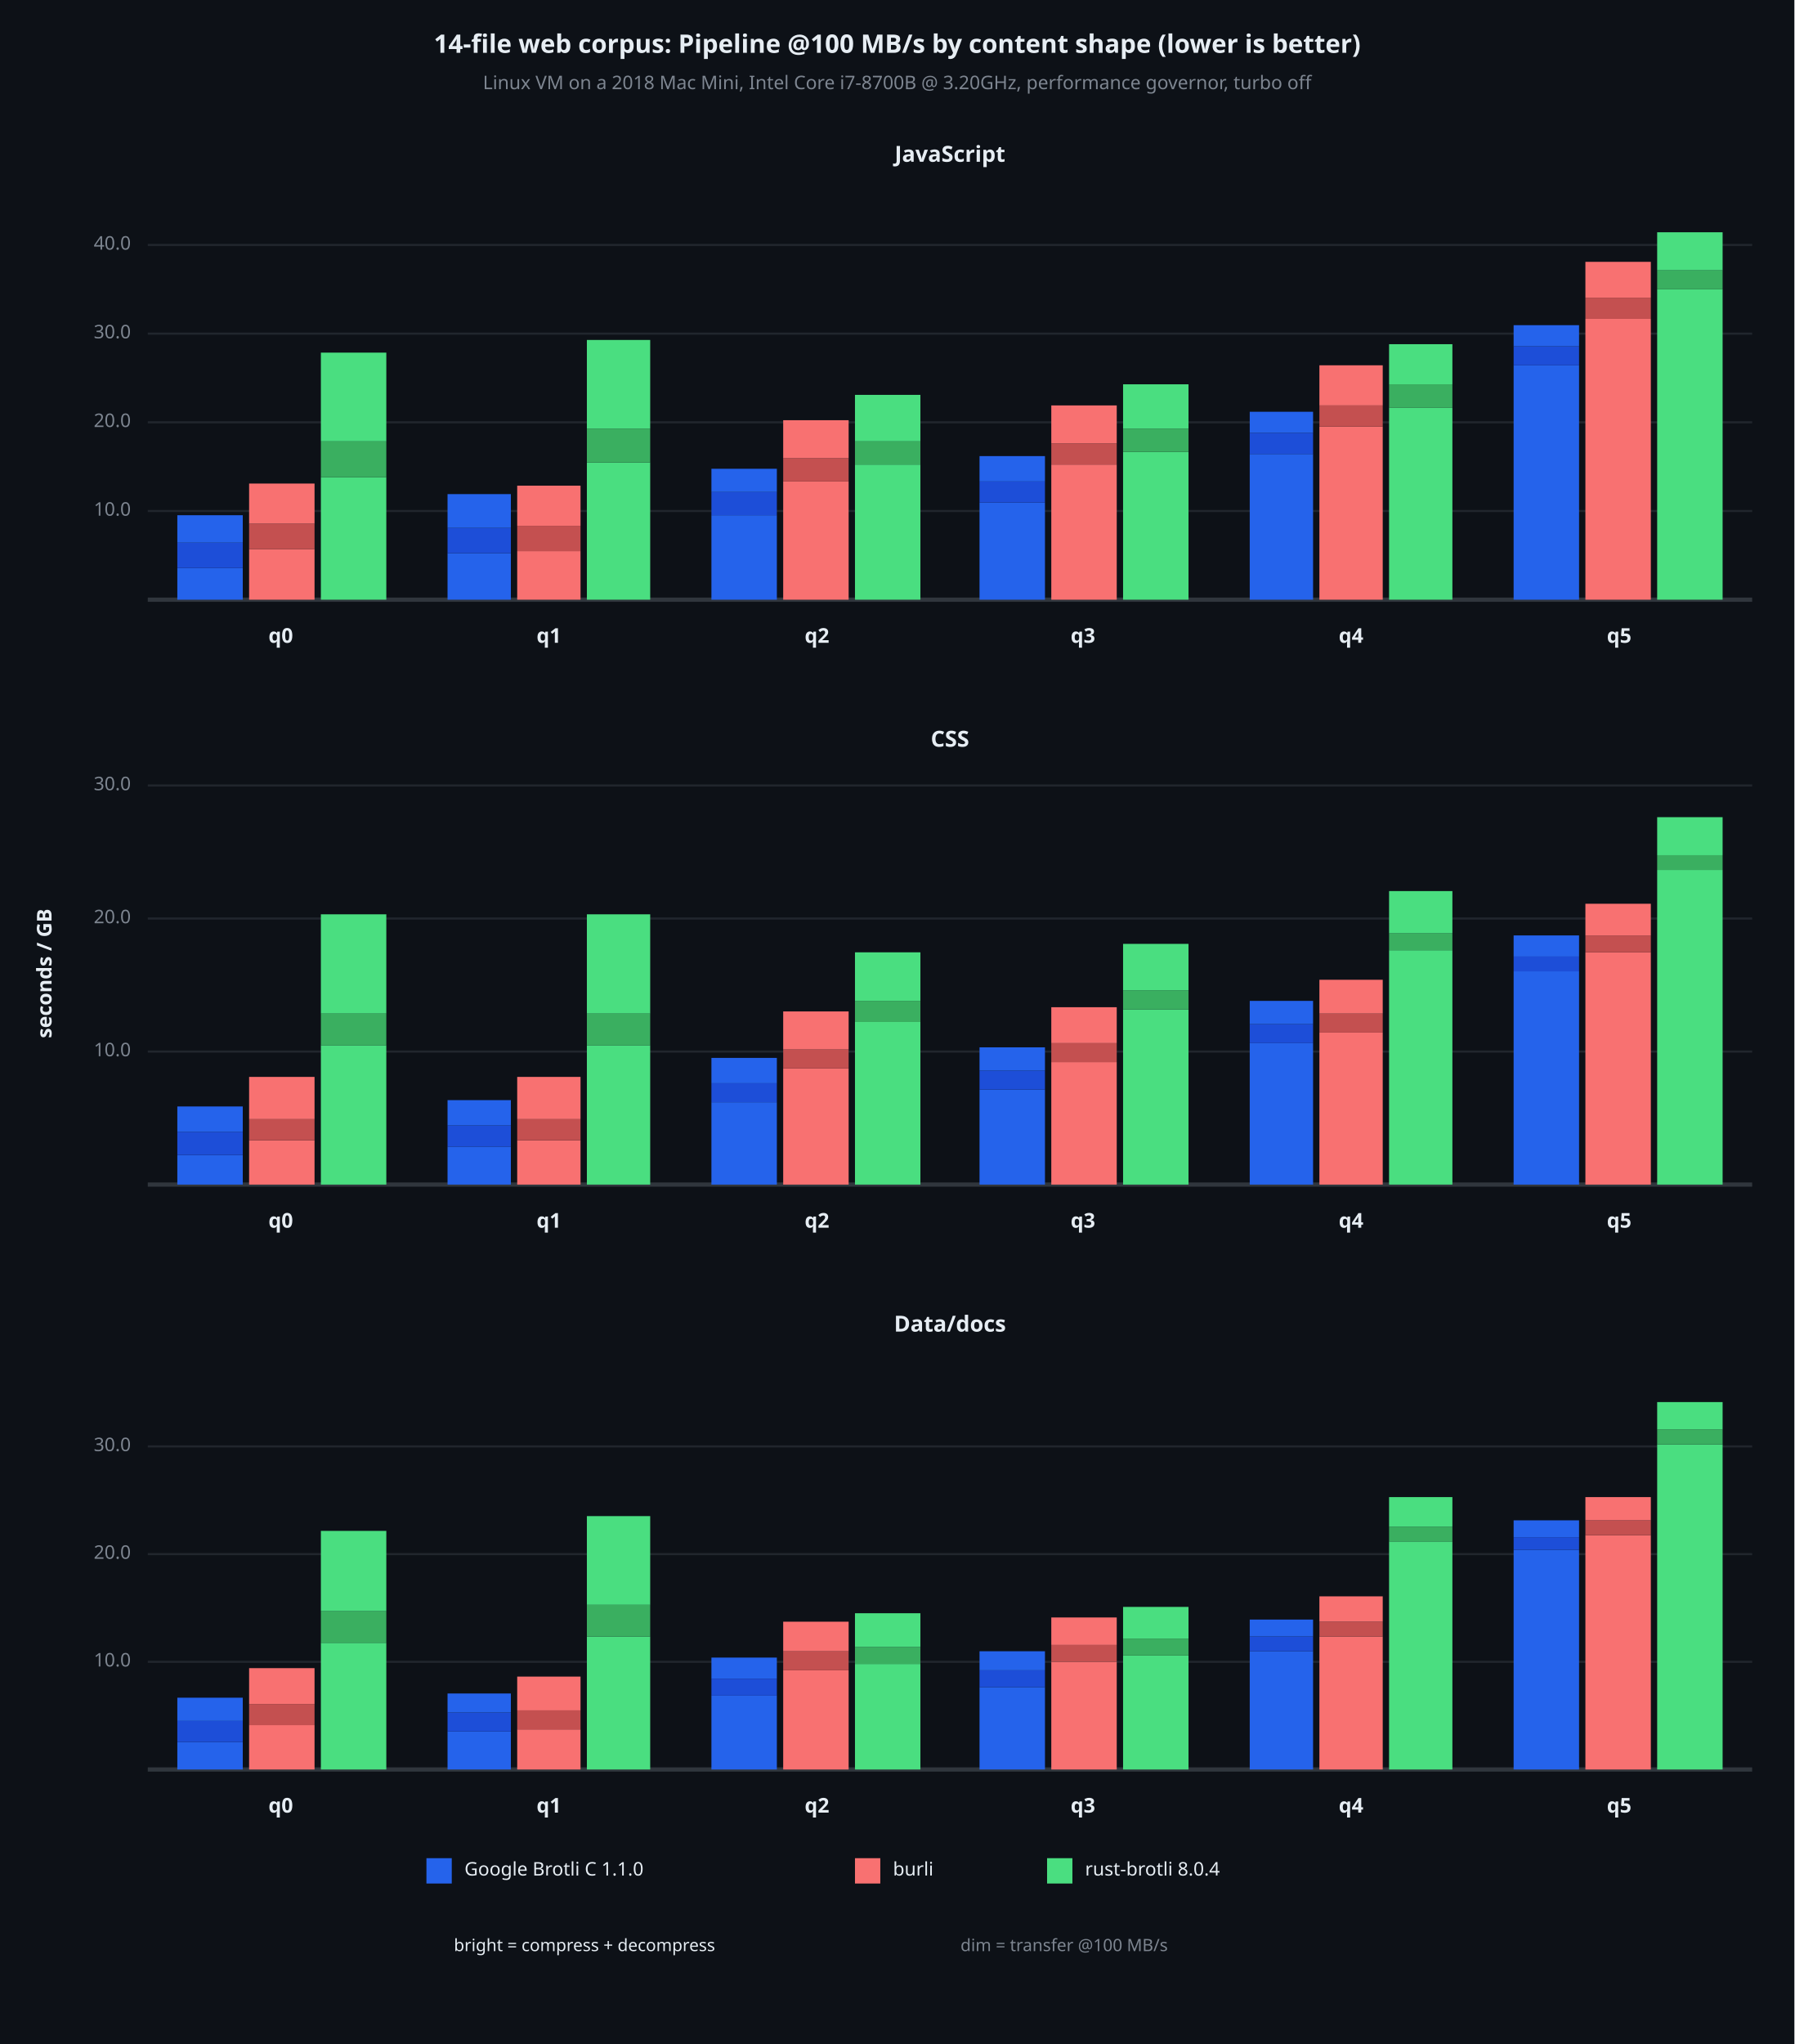
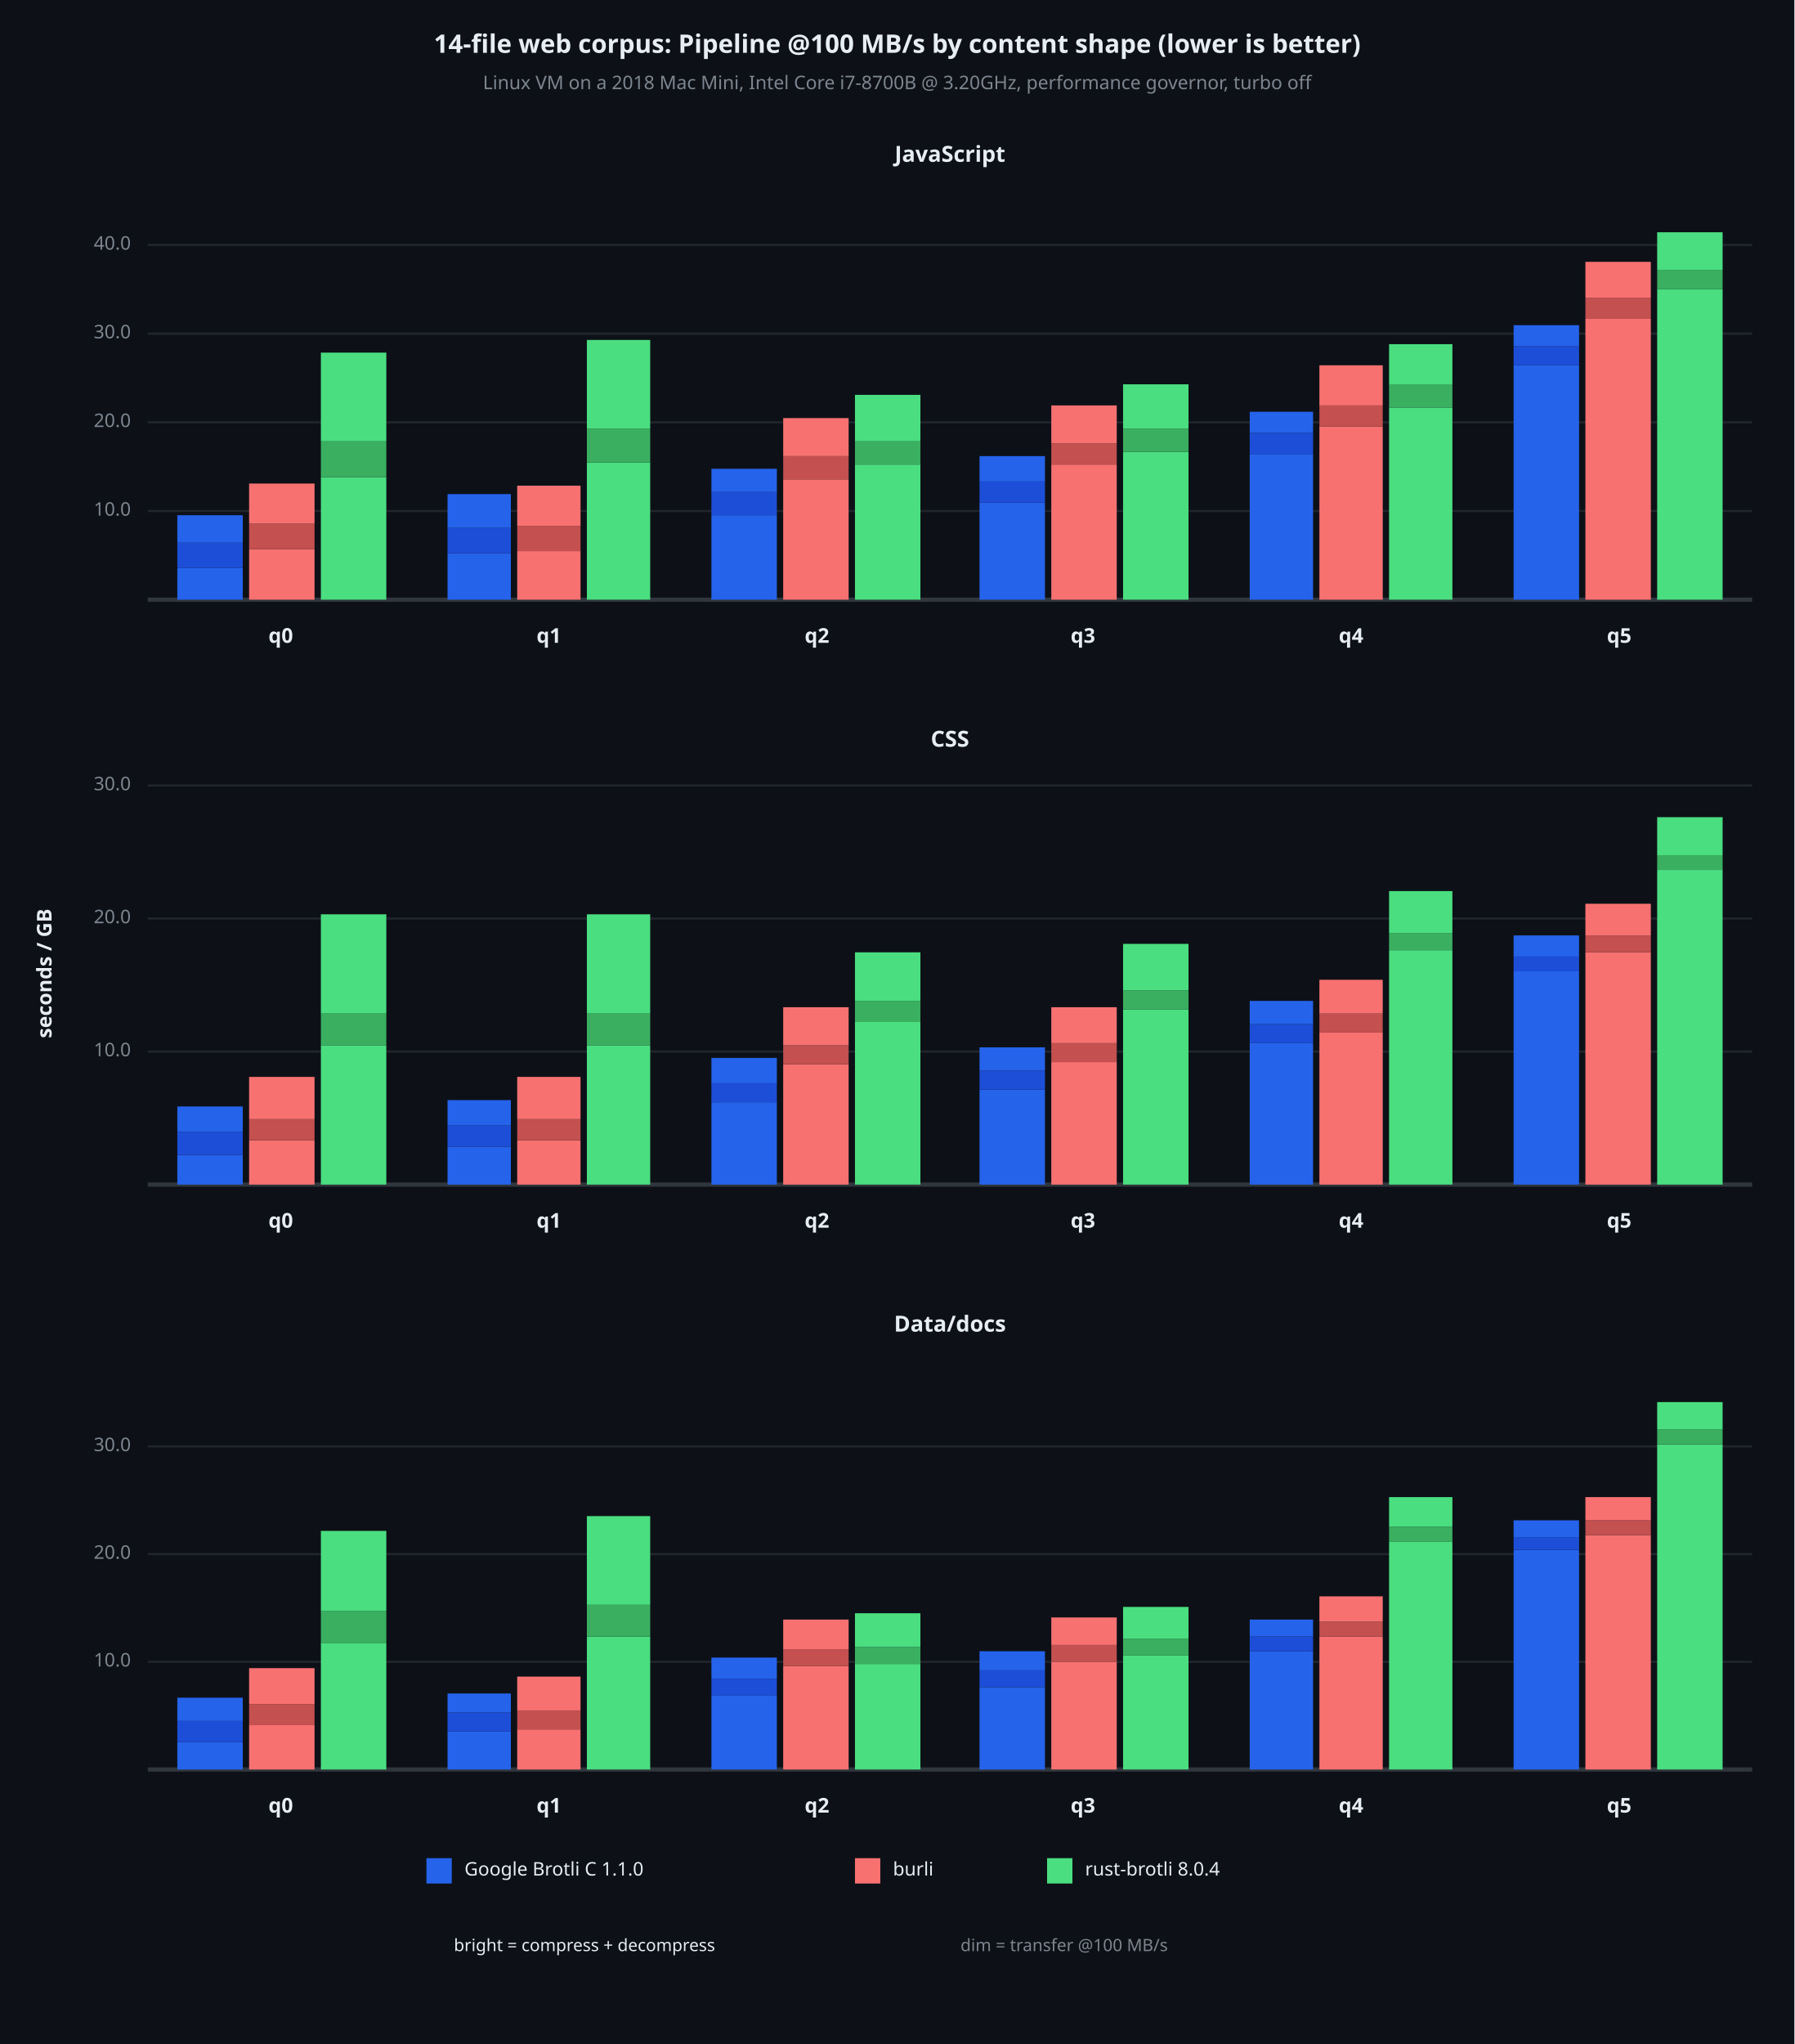
<svg xmlns="http://www.w3.org/2000/svg" viewBox="0 0 850 968" font-family="system-ui, -apple-system, sans-serif">
  <rect x="0" y="0" width="850" height="968" opacity="1" fill="#0D1117" stroke="none" />
  <text x="425" y="22" dy="0.5ex" text-anchor="middle" font-family="sans-serif" font-size="12.097" opacity="1" fill="#E6EDF3" font-weight="bold">
14-file web corpus: Pipeline @100 MB/s by content shape (lower is better)
</text>
  <text x="425" y="40" dy="0.5ex" text-anchor="middle" font-family="sans-serif" font-size="8.871" opacity="1" fill="#7D8590">
Linux VM on a 2018 Mac Mini, Intel Core i7-8700B @ 3.20GHz, performance governor, turbo off
</text>
  <text x="22" y="461" dy="0.5ex" text-anchor="middle" font-family="sans-serif" font-size="9.677" opacity="1" fill="#E6EDF3" font-weight="bold" transform="rotate(270, 22, 461)">
seconds / GB
</text>
  <text x="450" y="74" dy="0.5ex" text-anchor="middle" font-family="sans-serif" font-size="10.484" opacity="1" fill="#E6EDF3" font-weight="bold">
JavaScript
</text>
  <polyline fill="none" opacity="1" stroke="#21262D" stroke-width="1" points="70,242 830,242 " />
  <text x="62" y="242" dy="0.5ex" text-anchor="end" font-family="sans-serif" font-size="8.871" opacity="1" fill="#7D8590">
10.0
</text>
  <polyline fill="none" opacity="1" stroke="#21262D" stroke-width="1" points="70,200 830,200 " />
  <text x="62" y="200" dy="0.5ex" text-anchor="end" font-family="sans-serif" font-size="8.871" opacity="1" fill="#7D8590">
20.0
</text>
  <polyline fill="none" opacity="1" stroke="#21262D" stroke-width="1" points="70,158 830,158 " />
  <text x="62" y="158" dy="0.5ex" text-anchor="end" font-family="sans-serif" font-size="8.871" opacity="1" fill="#7D8590">
30.0
</text>
  <polyline fill="none" opacity="1" stroke="#21262D" stroke-width="1" points="70,116 830,116 " />
  <text x="62" y="116" dy="0.5ex" text-anchor="end" font-family="sans-serif" font-size="8.871" opacity="1" fill="#7D8590">
40.0
</text>
  <polyline fill="none" opacity="1" stroke="#30363D" stroke-width="2" points="70,284 830,284 " />
  <rect x="84" y="269" width="31" height="15" opacity="1" fill="#2563EB" stroke="none" />
  <rect x="84" y="257" width="31" height="12" opacity="1" fill="#1D4ED8" stroke="none" />
  <rect x="84" y="244" width="31" height="13" opacity="1" fill="#2563EB" stroke="none" />
  <rect x="118" y="260" width="31" height="24" opacity="1" fill="#F87171" stroke="none" />
  <rect x="118" y="248" width="31" height="12" opacity="1" fill="#C45050" stroke="none" />
  <rect x="118" y="229" width="31" height="19" opacity="1" fill="#F87171" stroke="none" />
  <rect x="152" y="226" width="31" height="58" opacity="1" fill="#4ADE80" stroke="none" />
  <rect x="152" y="209" width="31" height="17" opacity="1" fill="#3AAF60" stroke="none" />
  <rect x="152" y="167" width="31" height="42" opacity="1" fill="#4ADE80" stroke="none" />
  <text x="133" y="302" dy="0.5ex" text-anchor="middle" font-family="sans-serif" font-size="9.677" opacity="1" fill="#E6EDF3" font-weight="bold">
q0
</text>
  <rect x="212" y="262" width="30" height="22" opacity="1" fill="#2563EB" stroke="none" />
  <rect x="212" y="250" width="30" height="12" opacity="1" fill="#1D4ED8" stroke="none" />
  <rect x="212" y="234" width="30" height="16" opacity="1" fill="#2563EB" stroke="none" />
  <rect x="245" y="261" width="30" height="23" opacity="1" fill="#F87171" stroke="none" />
  <rect x="245" y="249" width="30" height="12" opacity="1" fill="#C45050" stroke="none" />
  <rect x="245" y="230" width="30" height="19" opacity="1" fill="#F87171" stroke="none" />
  <rect x="278" y="219" width="30" height="65" opacity="1" fill="#4ADE80" stroke="none" />
  <rect x="278" y="203" width="30" height="16" opacity="1" fill="#3AAF60" stroke="none" />
  <rect x="278" y="161" width="30" height="42" opacity="1" fill="#4ADE80" stroke="none" />
  <text x="260" y="302" dy="0.5ex" text-anchor="middle" font-family="sans-serif" font-size="9.677" opacity="1" fill="#E6EDF3" font-weight="bold">
q1
</text>
  <rect x="337" y="244" width="31" height="40" opacity="1" fill="#2563EB" stroke="none" />
  <rect x="337" y="233" width="31" height="11" opacity="1" fill="#1D4ED8" stroke="none" />
  <rect x="337" y="222" width="31" height="11" opacity="1" fill="#2563EB" stroke="none" />
-   <rect x="371" y="228" width="31" height="56" opacity="1" fill="#F87171" stroke="none" />
-   <rect x="371" y="217" width="31" height="11" opacity="1" fill="#C45050" stroke="none" />
-   <rect x="371" y="199" width="31" height="18" opacity="1" fill="#F87171" stroke="none" />
+   <rect x="371" y="227" width="31" height="57" opacity="1" fill="#F87171" stroke="none" />
+   <rect x="371" y="216" width="31" height="11" opacity="1" fill="#C45050" stroke="none" />
+   <rect x="371" y="198" width="31" height="18" opacity="1" fill="#F87171" stroke="none" />
  <rect x="405" y="220" width="31" height="64" opacity="1" fill="#4ADE80" stroke="none" />
  <rect x="405" y="209" width="31" height="11" opacity="1" fill="#3AAF60" stroke="none" />
  <rect x="405" y="187" width="31" height="22" opacity="1" fill="#4ADE80" stroke="none" />
  <text x="387" y="302" dy="0.5ex" text-anchor="middle" font-family="sans-serif" font-size="9.677" opacity="1" fill="#E6EDF3" font-weight="bold">
q2
</text>
  <rect x="464" y="238" width="31" height="46" opacity="1" fill="#2563EB" stroke="none" />
  <rect x="464" y="228" width="31" height="10" opacity="1" fill="#1D4ED8" stroke="none" />
  <rect x="464" y="216" width="31" height="12" opacity="1" fill="#2563EB" stroke="none" />
  <rect x="498" y="220" width="31" height="64" opacity="1" fill="#F87171" stroke="none" />
  <rect x="498" y="210" width="31" height="10" opacity="1" fill="#C45050" stroke="none" />
  <rect x="498" y="192" width="31" height="18" opacity="1" fill="#F87171" stroke="none" />
  <rect x="532" y="214" width="31" height="70" opacity="1" fill="#4ADE80" stroke="none" />
  <rect x="532" y="203" width="31" height="11" opacity="1" fill="#3AAF60" stroke="none" />
  <rect x="532" y="182" width="31" height="21" opacity="1" fill="#4ADE80" stroke="none" />
  <text x="513" y="302" dy="0.5ex" text-anchor="middle" font-family="sans-serif" font-size="9.677" opacity="1" fill="#E6EDF3" font-weight="bold">
q3
</text>
  <rect x="592" y="215" width="30" height="69" opacity="1" fill="#2563EB" stroke="none" />
  <rect x="592" y="205" width="30" height="10" opacity="1" fill="#1D4ED8" stroke="none" />
  <rect x="592" y="195" width="30" height="10" opacity="1" fill="#2563EB" stroke="none" />
  <rect x="625" y="202" width="30" height="82" opacity="1" fill="#F87171" stroke="none" />
  <rect x="625" y="192" width="30" height="10" opacity="1" fill="#C45050" stroke="none" />
  <rect x="625" y="173" width="30" height="19" opacity="1" fill="#F87171" stroke="none" />
  <rect x="658" y="193" width="30" height="91" opacity="1" fill="#4ADE80" stroke="none" />
  <rect x="658" y="182" width="30" height="11" opacity="1" fill="#3AAF60" stroke="none" />
  <rect x="658" y="163" width="30" height="19" opacity="1" fill="#4ADE80" stroke="none" />
  <text x="640" y="302" dy="0.5ex" text-anchor="middle" font-family="sans-serif" font-size="9.677" opacity="1" fill="#E6EDF3" font-weight="bold">
q4
</text>
  <rect x="717" y="173" width="31" height="111" opacity="1" fill="#2563EB" stroke="none" />
  <rect x="717" y="164" width="31" height="9" opacity="1" fill="#1D4ED8" stroke="none" />
  <rect x="717" y="154" width="31" height="10" opacity="1" fill="#2563EB" stroke="none" />
  <rect x="751" y="151" width="31" height="133" opacity="1" fill="#F87171" stroke="none" />
  <rect x="751" y="141" width="31" height="10" opacity="1" fill="#C45050" stroke="none" />
  <rect x="751" y="124" width="31" height="17" opacity="1" fill="#F87171" stroke="none" />
  <rect x="785" y="137" width="31" height="147" opacity="1" fill="#4ADE80" stroke="none" />
  <rect x="785" y="128" width="31" height="9" opacity="1" fill="#3AAF60" stroke="none" />
  <rect x="785" y="110" width="31" height="18" opacity="1" fill="#4ADE80" stroke="none" />
  <text x="767" y="302" dy="0.5ex" text-anchor="middle" font-family="sans-serif" font-size="9.677" opacity="1" fill="#E6EDF3" font-weight="bold">
q5
</text>
  <text x="450" y="351" dy="0.5ex" text-anchor="middle" font-family="sans-serif" font-size="10.484" opacity="1" fill="#E6EDF3" font-weight="bold">
CSS
</text>
  <polyline fill="none" opacity="1" stroke="#21262D" stroke-width="1" points="70,498 830,498 " />
  <text x="62" y="498" dy="0.5ex" text-anchor="end" font-family="sans-serif" font-size="8.871" opacity="1" fill="#7D8590">
10.0
</text>
  <polyline fill="none" opacity="1" stroke="#21262D" stroke-width="1" points="70,435 830,435 " />
  <text x="62" y="435" dy="0.5ex" text-anchor="end" font-family="sans-serif" font-size="8.871" opacity="1" fill="#7D8590">
20.0
</text>
  <polyline fill="none" opacity="1" stroke="#21262D" stroke-width="1" points="70,372 830,372 " />
  <text x="62" y="372" dy="0.5ex" text-anchor="end" font-family="sans-serif" font-size="8.871" opacity="1" fill="#7D8590">
30.0
</text>
  <polyline fill="none" opacity="1" stroke="#30363D" stroke-width="2" points="70,561 830,561 " />
  <rect x="84" y="547" width="31" height="14" opacity="1" fill="#2563EB" stroke="none" />
  <rect x="84" y="536" width="31" height="11" opacity="1" fill="#1D4ED8" stroke="none" />
  <rect x="84" y="524" width="31" height="12" opacity="1" fill="#2563EB" stroke="none" />
  <rect x="118" y="540" width="31" height="21" opacity="1" fill="#F87171" stroke="none" />
  <rect x="118" y="530" width="31" height="10" opacity="1" fill="#C45050" stroke="none" />
  <rect x="118" y="510" width="31" height="20" opacity="1" fill="#F87171" stroke="none" />
  <rect x="152" y="495" width="31" height="66" opacity="1" fill="#4ADE80" stroke="none" />
  <rect x="152" y="480" width="31" height="15" opacity="1" fill="#3AAF60" stroke="none" />
  <rect x="152" y="433" width="31" height="47" opacity="1" fill="#4ADE80" stroke="none" />
  <text x="133" y="579" dy="0.5ex" text-anchor="middle" font-family="sans-serif" font-size="9.677" opacity="1" fill="#E6EDF3" font-weight="bold">
q0
</text>
  <rect x="212" y="543" width="30" height="18" opacity="1" fill="#2563EB" stroke="none" />
  <rect x="212" y="533" width="30" height="10" opacity="1" fill="#1D4ED8" stroke="none" />
  <rect x="212" y="521" width="30" height="12" opacity="1" fill="#2563EB" stroke="none" />
  <rect x="245" y="540" width="30" height="21" opacity="1" fill="#F87171" stroke="none" />
  <rect x="245" y="530" width="30" height="10" opacity="1" fill="#C45050" stroke="none" />
  <rect x="245" y="510" width="30" height="20" opacity="1" fill="#F87171" stroke="none" />
  <rect x="278" y="495" width="30" height="66" opacity="1" fill="#4ADE80" stroke="none" />
  <rect x="278" y="480" width="30" height="15" opacity="1" fill="#3AAF60" stroke="none" />
  <rect x="278" y="433" width="30" height="47" opacity="1" fill="#4ADE80" stroke="none" />
  <text x="260" y="579" dy="0.5ex" text-anchor="middle" font-family="sans-serif" font-size="9.677" opacity="1" fill="#E6EDF3" font-weight="bold">
q1
</text>
  <rect x="337" y="522" width="31" height="39" opacity="1" fill="#2563EB" stroke="none" />
  <rect x="337" y="513" width="31" height="9" opacity="1" fill="#1D4ED8" stroke="none" />
  <rect x="337" y="501" width="31" height="12" opacity="1" fill="#2563EB" stroke="none" />
-   <rect x="371" y="506" width="31" height="55" opacity="1" fill="#F87171" stroke="none" />
-   <rect x="371" y="497" width="31" height="9" opacity="1" fill="#C45050" stroke="none" />
-   <rect x="371" y="479" width="31" height="18" opacity="1" fill="#F87171" stroke="none" />
+   <rect x="371" y="504" width="31" height="57" opacity="1" fill="#F87171" stroke="none" />
+   <rect x="371" y="495" width="31" height="9" opacity="1" fill="#C45050" stroke="none" />
+   <rect x="371" y="477" width="31" height="18" opacity="1" fill="#F87171" stroke="none" />
  <rect x="405" y="484" width="31" height="77" opacity="1" fill="#4ADE80" stroke="none" />
  <rect x="405" y="474" width="31" height="10" opacity="1" fill="#3AAF60" stroke="none" />
  <rect x="405" y="451" width="31" height="23" opacity="1" fill="#4ADE80" stroke="none" />
  <text x="387" y="579" dy="0.5ex" text-anchor="middle" font-family="sans-serif" font-size="9.677" opacity="1" fill="#E6EDF3" font-weight="bold">
q2
</text>
  <rect x="464" y="516" width="31" height="45" opacity="1" fill="#2563EB" stroke="none" />
  <rect x="464" y="507" width="31" height="9" opacity="1" fill="#1D4ED8" stroke="none" />
  <rect x="464" y="496" width="31" height="11" opacity="1" fill="#2563EB" stroke="none" />
  <rect x="498" y="503" width="31" height="58" opacity="1" fill="#F87171" stroke="none" />
  <rect x="498" y="494" width="31" height="9" opacity="1" fill="#C45050" stroke="none" />
  <rect x="498" y="477" width="31" height="17" opacity="1" fill="#F87171" stroke="none" />
  <rect x="532" y="478" width="31" height="83" opacity="1" fill="#4ADE80" stroke="none" />
  <rect x="532" y="469" width="31" height="9" opacity="1" fill="#3AAF60" stroke="none" />
  <rect x="532" y="447" width="31" height="22" opacity="1" fill="#4ADE80" stroke="none" />
  <text x="513" y="579" dy="0.5ex" text-anchor="middle" font-family="sans-serif" font-size="9.677" opacity="1" fill="#E6EDF3" font-weight="bold">
q3
</text>
  <rect x="592" y="494" width="30" height="67" opacity="1" fill="#2563EB" stroke="none" />
  <rect x="592" y="485" width="30" height="9" opacity="1" fill="#1D4ED8" stroke="none" />
  <rect x="592" y="474" width="30" height="11" opacity="1" fill="#2563EB" stroke="none" />
  <rect x="625" y="489" width="30" height="72" opacity="1" fill="#F87171" stroke="none" />
  <rect x="625" y="480" width="30" height="9" opacity="1" fill="#C45050" stroke="none" />
  <rect x="625" y="464" width="30" height="16" opacity="1" fill="#F87171" stroke="none" />
  <rect x="658" y="450" width="30" height="111" opacity="1" fill="#4ADE80" stroke="none" />
  <rect x="658" y="442" width="30" height="8" opacity="1" fill="#3AAF60" stroke="none" />
  <rect x="658" y="422" width="30" height="20" opacity="1" fill="#4ADE80" stroke="none" />
  <text x="640" y="579" dy="0.5ex" text-anchor="middle" font-family="sans-serif" font-size="9.677" opacity="1" fill="#E6EDF3" font-weight="bold">
q4
</text>
  <rect x="717" y="460" width="31" height="101" opacity="1" fill="#2563EB" stroke="none" />
  <rect x="717" y="453" width="31" height="7" opacity="1" fill="#1D4ED8" stroke="none" />
  <rect x="717" y="443" width="31" height="10" opacity="1" fill="#2563EB" stroke="none" />
  <rect x="751" y="451" width="31" height="110" opacity="1" fill="#F87171" stroke="none" />
  <rect x="751" y="443" width="31" height="8" opacity="1" fill="#C45050" stroke="none" />
  <rect x="751" y="428" width="31" height="15" opacity="1" fill="#F87171" stroke="none" />
  <rect x="785" y="412" width="31" height="149" opacity="1" fill="#4ADE80" stroke="none" />
  <rect x="785" y="405" width="31" height="7" opacity="1" fill="#3AAF60" stroke="none" />
  <rect x="785" y="387" width="31" height="18" opacity="1" fill="#4ADE80" stroke="none" />
  <text x="767" y="579" dy="0.5ex" text-anchor="middle" font-family="sans-serif" font-size="9.677" opacity="1" fill="#E6EDF3" font-weight="bold">
q5
</text>
  <text x="450" y="628" dy="0.5ex" text-anchor="middle" font-family="sans-serif" font-size="10.484" opacity="1" fill="#E6EDF3" font-weight="bold">
Data/docs
</text>
  <polyline fill="none" opacity="1" stroke="#21262D" stroke-width="1" points="70,787 830,787 " />
  <text x="62" y="787" dy="0.5ex" text-anchor="end" font-family="sans-serif" font-size="8.871" opacity="1" fill="#7D8590">
10.0
</text>
  <polyline fill="none" opacity="1" stroke="#21262D" stroke-width="1" points="70,736 830,736 " />
  <text x="62" y="736" dy="0.5ex" text-anchor="end" font-family="sans-serif" font-size="8.871" opacity="1" fill="#7D8590">
20.0
</text>
  <polyline fill="none" opacity="1" stroke="#21262D" stroke-width="1" points="70,685 830,685 " />
  <text x="62" y="685" dy="0.5ex" text-anchor="end" font-family="sans-serif" font-size="8.871" opacity="1" fill="#7D8590">
30.0
</text>
  <polyline fill="none" opacity="1" stroke="#30363D" stroke-width="2" points="70,838 830,838 " />
  <rect x="84" y="825" width="31" height="13" opacity="1" fill="#2563EB" stroke="none" />
  <rect x="84" y="815" width="31" height="10" opacity="1" fill="#1D4ED8" stroke="none" />
  <rect x="84" y="804" width="31" height="11" opacity="1" fill="#2563EB" stroke="none" />
  <rect x="118" y="817" width="31" height="21" opacity="1" fill="#F87171" stroke="none" />
  <rect x="118" y="807" width="31" height="10" opacity="1" fill="#C45050" stroke="none" />
  <rect x="118" y="790" width="31" height="17" opacity="1" fill="#F87171" stroke="none" />
  <rect x="152" y="778" width="31" height="60" opacity="1" fill="#4ADE80" stroke="none" />
  <rect x="152" y="763" width="31" height="15" opacity="1" fill="#3AAF60" stroke="none" />
  <rect x="152" y="725" width="31" height="38" opacity="1" fill="#4ADE80" stroke="none" />
  <text x="133" y="856" dy="0.5ex" text-anchor="middle" font-family="sans-serif" font-size="9.677" opacity="1" fill="#E6EDF3" font-weight="bold">
q0
</text>
  <rect x="212" y="820" width="30" height="18" opacity="1" fill="#2563EB" stroke="none" />
  <rect x="212" y="811" width="30" height="9" opacity="1" fill="#1D4ED8" stroke="none" />
  <rect x="212" y="802" width="30" height="9" opacity="1" fill="#2563EB" stroke="none" />
  <rect x="245" y="819" width="30" height="19" opacity="1" fill="#F87171" stroke="none" />
  <rect x="245" y="810" width="30" height="9" opacity="1" fill="#C45050" stroke="none" />
  <rect x="245" y="794" width="30" height="16" opacity="1" fill="#F87171" stroke="none" />
  <rect x="278" y="775" width="30" height="63" opacity="1" fill="#4ADE80" stroke="none" />
  <rect x="278" y="760" width="30" height="15" opacity="1" fill="#3AAF60" stroke="none" />
  <rect x="278" y="718" width="30" height="42" opacity="1" fill="#4ADE80" stroke="none" />
  <text x="260" y="856" dy="0.5ex" text-anchor="middle" font-family="sans-serif" font-size="9.677" opacity="1" fill="#E6EDF3" font-weight="bold">
q1
</text>
  <rect x="337" y="803" width="31" height="35" opacity="1" fill="#2563EB" stroke="none" />
  <rect x="337" y="795" width="31" height="8" opacity="1" fill="#1D4ED8" stroke="none" />
  <rect x="337" y="785" width="31" height="10" opacity="1" fill="#2563EB" stroke="none" />
-   <rect x="371" y="791" width="31" height="47" opacity="1" fill="#F87171" stroke="none" />
-   <rect x="371" y="782" width="31" height="9" opacity="1" fill="#C45050" stroke="none" />
-   <rect x="371" y="768" width="31" height="14" opacity="1" fill="#F87171" stroke="none" />
+   <rect x="371" y="789" width="31" height="49" opacity="1" fill="#F87171" stroke="none" />
+   <rect x="371" y="781" width="31" height="8" opacity="1" fill="#C45050" stroke="none" />
+   <rect x="371" y="767" width="31" height="14" opacity="1" fill="#F87171" stroke="none" />
  <rect x="405" y="788" width="31" height="50" opacity="1" fill="#4ADE80" stroke="none" />
  <rect x="405" y="780" width="31" height="8" opacity="1" fill="#3AAF60" stroke="none" />
  <rect x="405" y="764" width="31" height="16" opacity="1" fill="#4ADE80" stroke="none" />
  <text x="387" y="856" dy="0.5ex" text-anchor="middle" font-family="sans-serif" font-size="9.677" opacity="1" fill="#E6EDF3" font-weight="bold">
q2
</text>
  <rect x="464" y="799" width="31" height="39" opacity="1" fill="#2563EB" stroke="none" />
  <rect x="464" y="791" width="31" height="8" opacity="1" fill="#1D4ED8" stroke="none" />
  <rect x="464" y="782" width="31" height="9" opacity="1" fill="#2563EB" stroke="none" />
  <rect x="498" y="787" width="31" height="51" opacity="1" fill="#F87171" stroke="none" />
  <rect x="498" y="779" width="31" height="8" opacity="1" fill="#C45050" stroke="none" />
  <rect x="498" y="766" width="31" height="13" opacity="1" fill="#F87171" stroke="none" />
  <rect x="532" y="784" width="31" height="54" opacity="1" fill="#4ADE80" stroke="none" />
  <rect x="532" y="776" width="31" height="8" opacity="1" fill="#3AAF60" stroke="none" />
  <rect x="532" y="761" width="31" height="15" opacity="1" fill="#4ADE80" stroke="none" />
  <text x="513" y="856" dy="0.5ex" text-anchor="middle" font-family="sans-serif" font-size="9.677" opacity="1" fill="#E6EDF3" font-weight="bold">
q3
</text>
  <rect x="592" y="782" width="30" height="56" opacity="1" fill="#2563EB" stroke="none" />
  <rect x="592" y="775" width="30" height="7" opacity="1" fill="#1D4ED8" stroke="none" />
  <rect x="592" y="767" width="30" height="8" opacity="1" fill="#2563EB" stroke="none" />
  <rect x="625" y="775" width="30" height="63" opacity="1" fill="#F87171" stroke="none" />
  <rect x="625" y="768" width="30" height="7" opacity="1" fill="#C45050" stroke="none" />
  <rect x="625" y="756" width="30" height="12" opacity="1" fill="#F87171" stroke="none" />
  <rect x="658" y="730" width="30" height="108" opacity="1" fill="#4ADE80" stroke="none" />
  <rect x="658" y="723" width="30" height="7" opacity="1" fill="#3AAF60" stroke="none" />
  <rect x="658" y="709" width="30" height="14" opacity="1" fill="#4ADE80" stroke="none" />
  <text x="640" y="856" dy="0.5ex" text-anchor="middle" font-family="sans-serif" font-size="9.677" opacity="1" fill="#E6EDF3" font-weight="bold">
q4
</text>
  <rect x="717" y="734" width="31" height="104" opacity="1" fill="#2563EB" stroke="none" />
  <rect x="717" y="728" width="31" height="6" opacity="1" fill="#1D4ED8" stroke="none" />
  <rect x="717" y="720" width="31" height="8" opacity="1" fill="#2563EB" stroke="none" />
  <rect x="751" y="727" width="31" height="111" opacity="1" fill="#F87171" stroke="none" />
  <rect x="751" y="720" width="31" height="7" opacity="1" fill="#C45050" stroke="none" />
  <rect x="751" y="709" width="31" height="11" opacity="1" fill="#F87171" stroke="none" />
  <rect x="785" y="684" width="31" height="154" opacity="1" fill="#4ADE80" stroke="none" />
  <rect x="785" y="677" width="31" height="7" opacity="1" fill="#3AAF60" stroke="none" />
  <rect x="785" y="664" width="31" height="13" opacity="1" fill="#4ADE80" stroke="none" />
  <text x="767" y="856" dy="0.5ex" text-anchor="middle" font-family="sans-serif" font-size="9.677" opacity="1" fill="#E6EDF3" font-weight="bold">
q5
</text>
  <rect x="202" y="880" width="12" height="12" opacity="1" fill="#2563EB" stroke="none" />
  <text x="220" y="886" dy="0.5ex" text-anchor="start" font-family="sans-serif" font-size="8.871" opacity="1" fill="#E6EDF3">
Google Brotli C 1.1.0
</text>
  <rect x="405" y="880" width="12" height="12" opacity="1" fill="#F87171" stroke="none" />
  <text x="423" y="886" dy="0.5ex" text-anchor="start" font-family="sans-serif" font-size="8.871" opacity="1" fill="#E6EDF3">
burli
</text>
  <rect x="496" y="880" width="12" height="12" opacity="1" fill="#4ADE80" stroke="none" />
  <text x="514" y="886" dy="0.5ex" text-anchor="start" font-family="sans-serif" font-size="8.871" opacity="1" fill="#E6EDF3">
rust-brotli 8.0.4
</text>
  <text x="215" y="922" dy="0.5ex" text-anchor="start" font-family="sans-serif" font-size="8.065" opacity="1" fill="#E6EDF3">
bright = compress + decompress
</text>
  <text x="455" y="922" dy="0.5ex" text-anchor="start" font-family="sans-serif" font-size="8.065" opacity="1" fill="#7D8590">
dim = transfer @100 MB/s
</text>
</svg>
